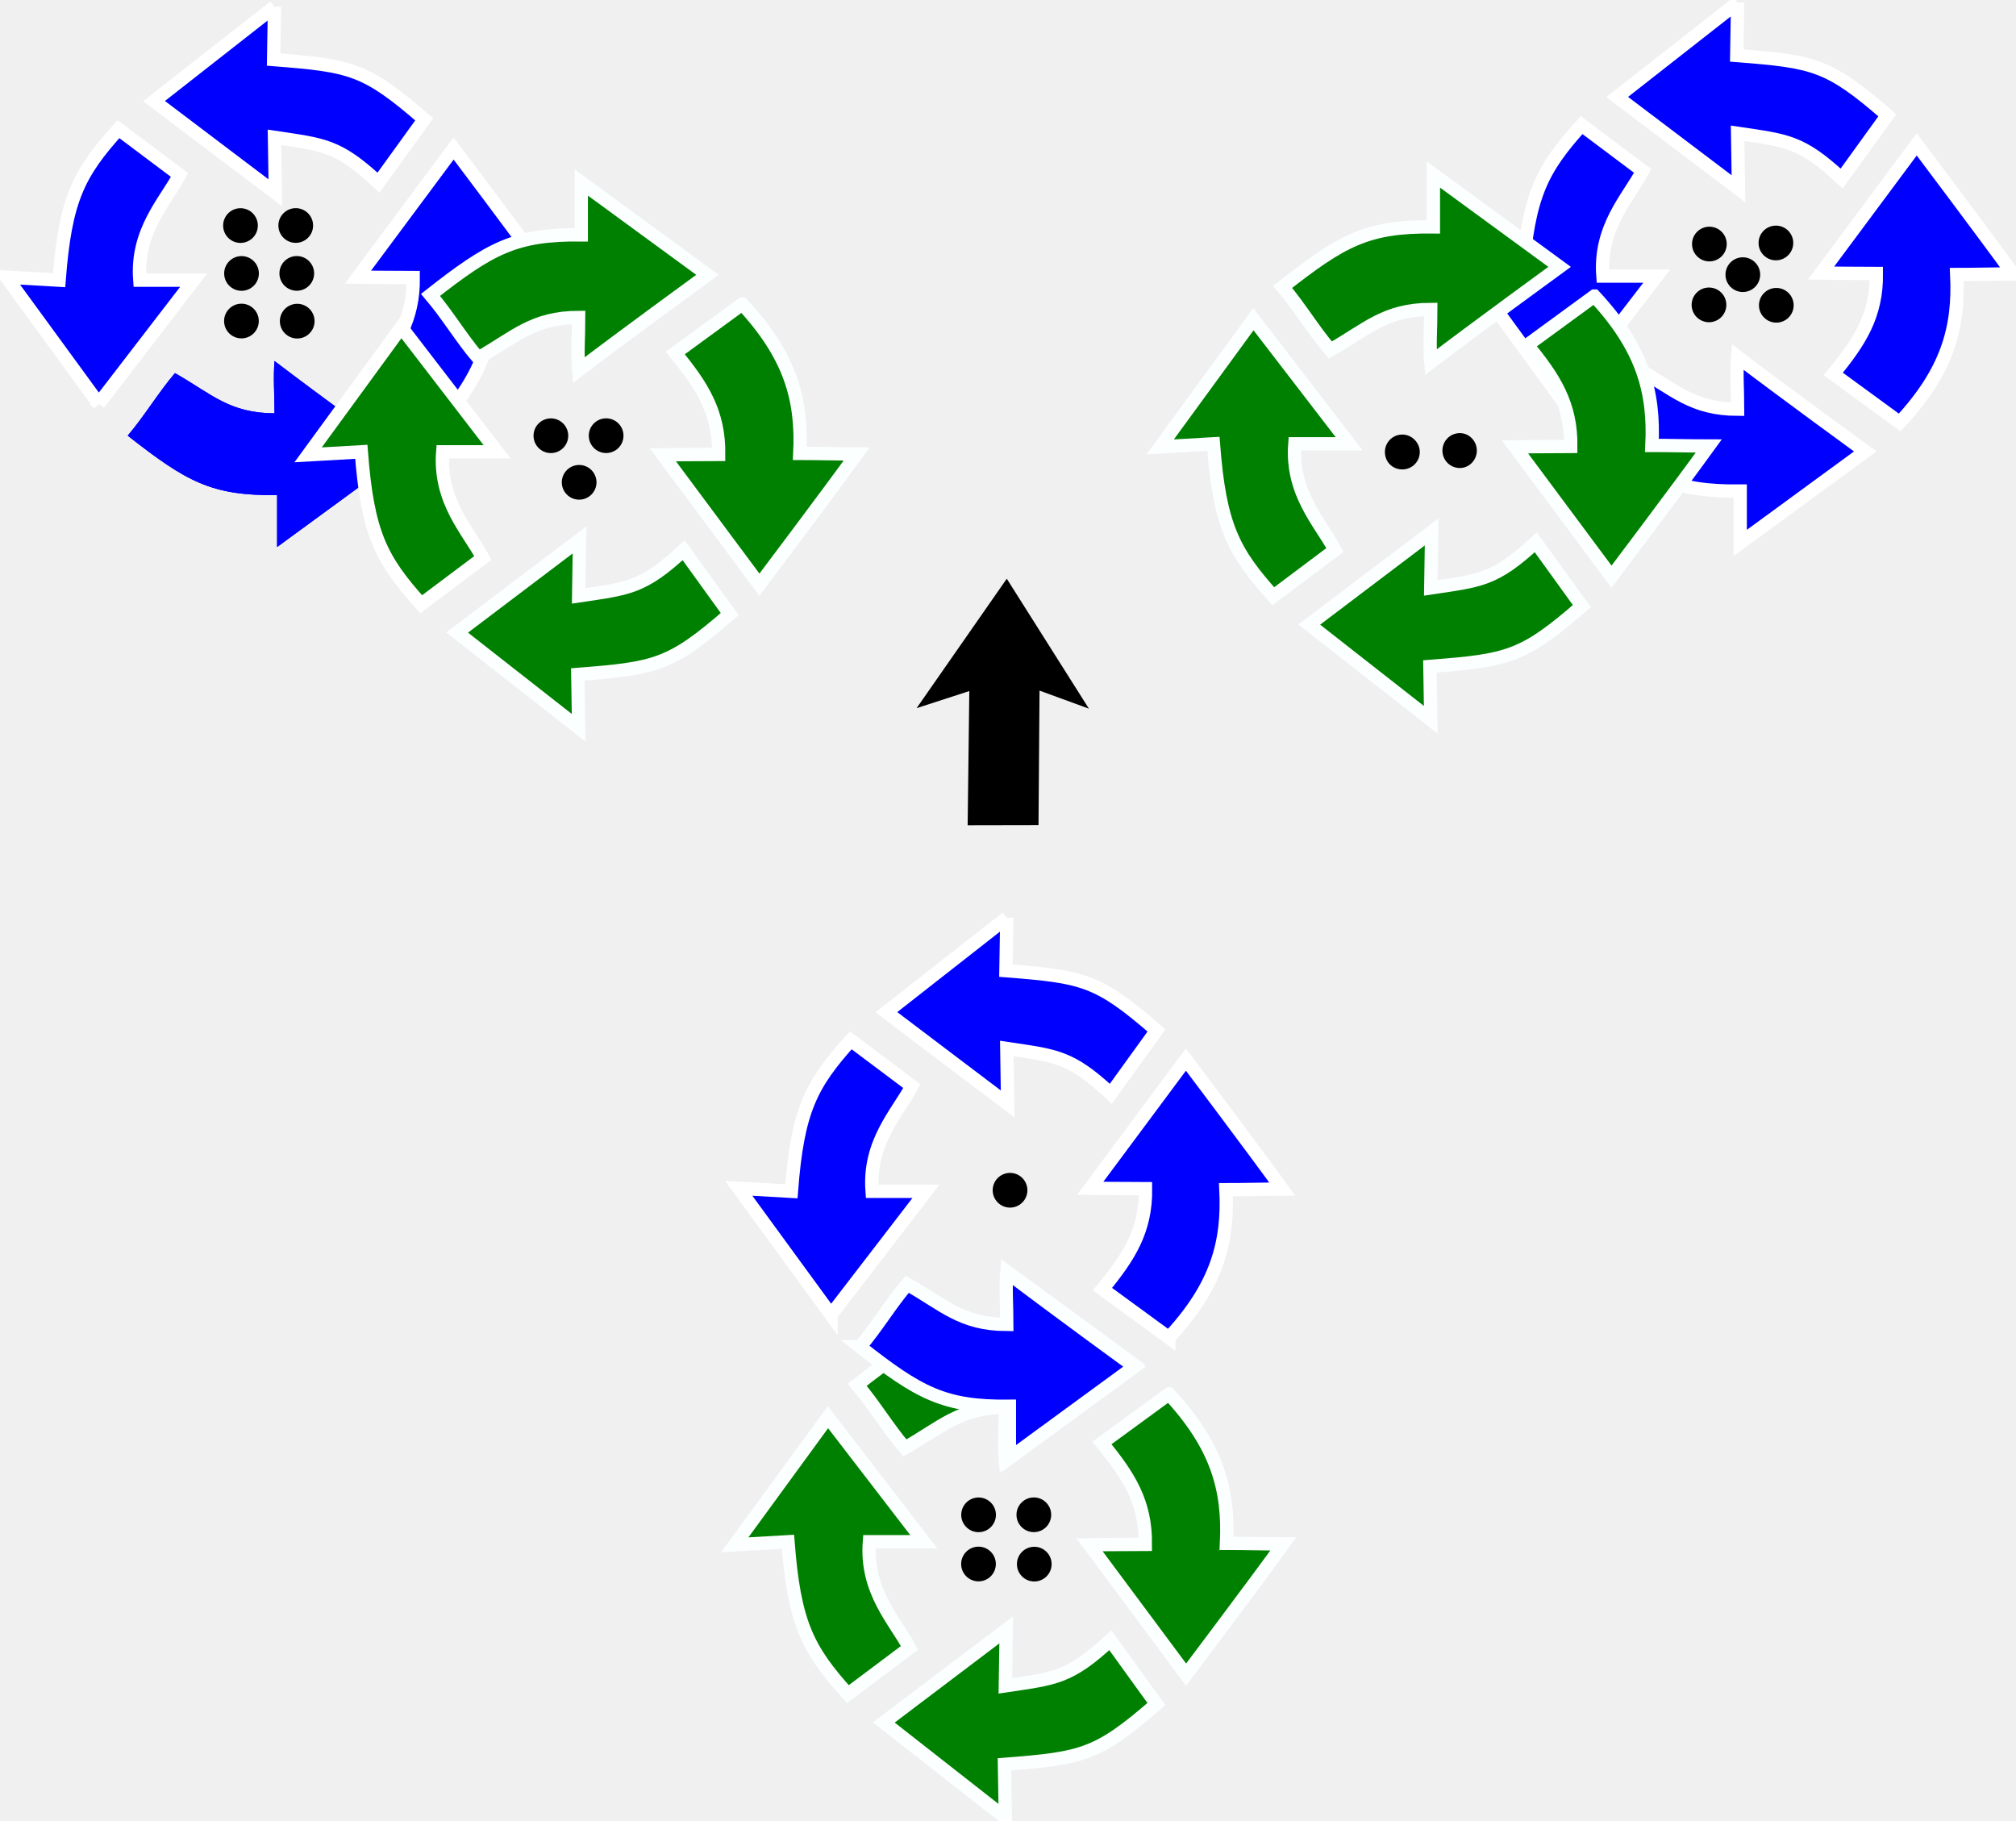
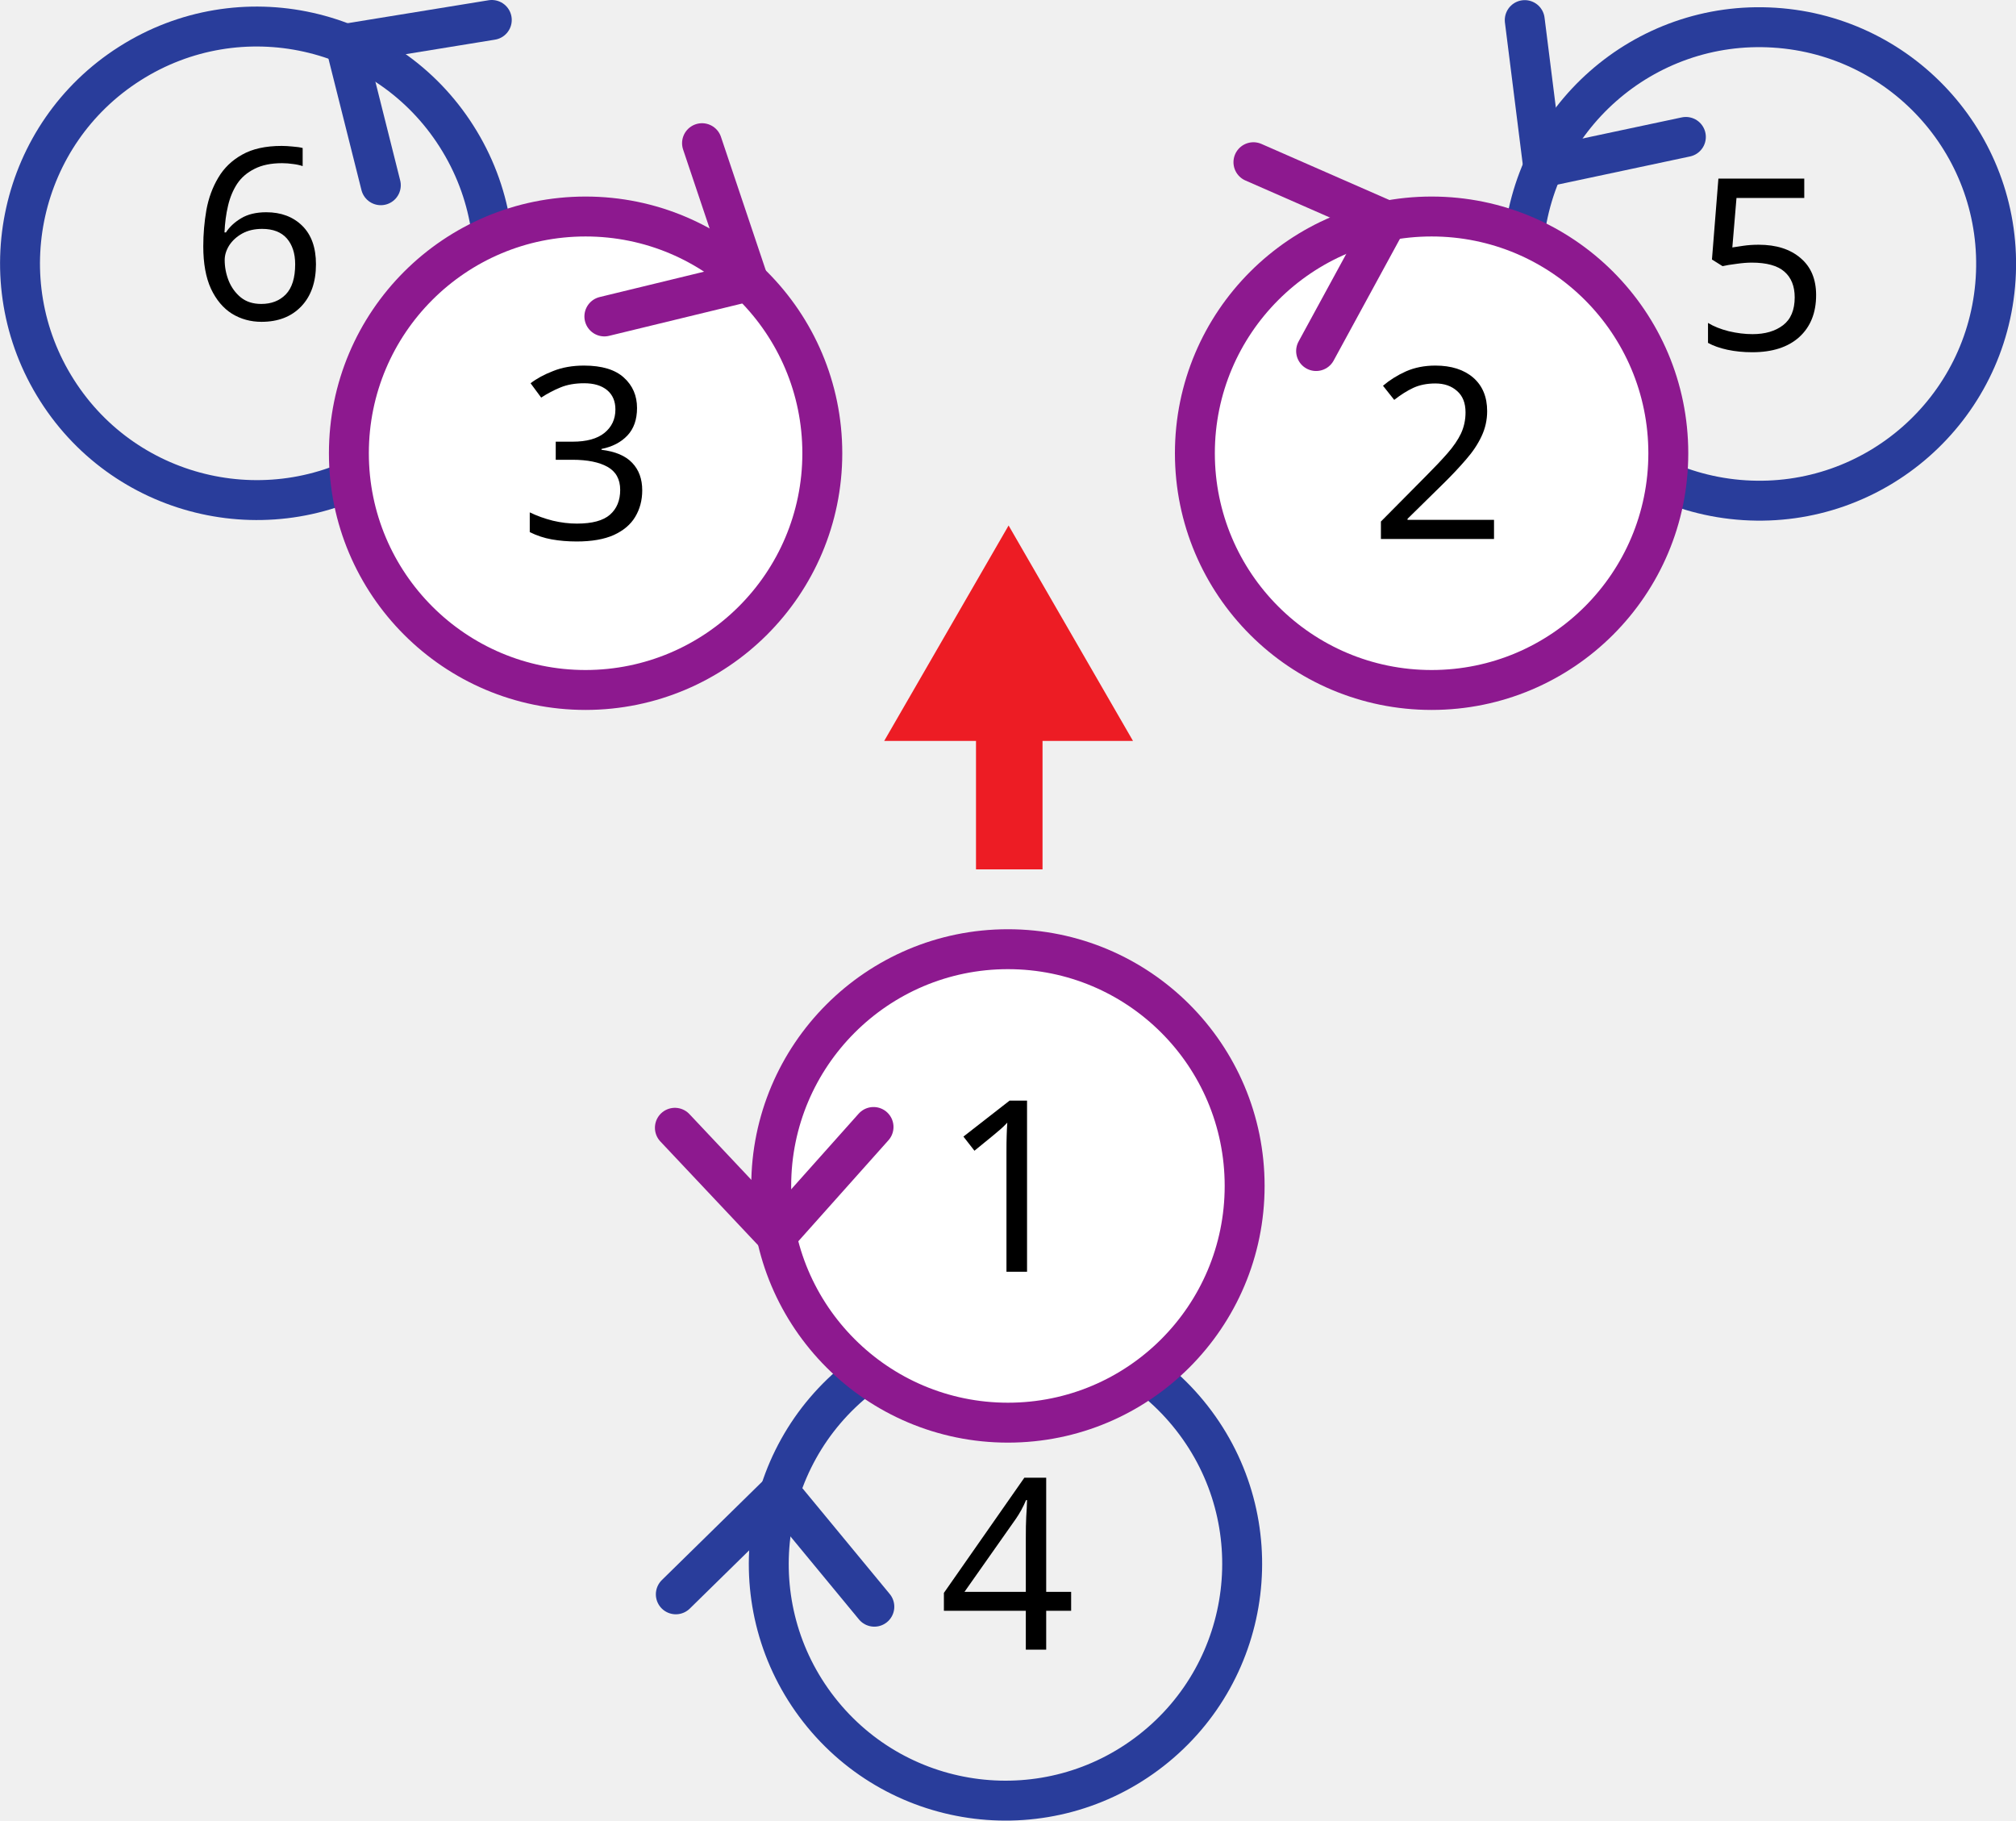
- <svg xmlns="http://www.w3.org/2000/svg" version="1.1" id="Y6-mix" x="0px" y="0px" width="151.51px" height="136.81px" viewBox="5.05 13.08 151.51 136.81" xml:space="preserve">
-   <defs id="defs45" />
-   <path style="fill:#008000;fill-opacity:1;stroke:#fbffff;stroke-width:1;stroke-opacity:1;stroke-miterlimit:4;stroke-dasharray:none" d="m 69.47,117.148 c 4.469,-3.508 6.36,-4.568 11.331,-4.513 0,-1.311 0,-3.934 0,-3.934 l 9.485,6.939 c 0,0 -6.556,4.775 -9.681,7.168 -0.109,-1.322 0,-2.502 0,-3.967 -3.442,0.011 -4.775,1.475 -7.551,3.049 -1.3,-1.53 -2.284,-3.213 -3.584,-4.742 z" id="path3098" />
-   <path d="m 69.681,114.287 c 4.429,3.476 6.302,4.526 11.229,4.472 0,1.299 0,3.898 0,3.898 l 9.399,-6.876 c 0,0 -6.497,-4.732 -9.593,-7.103 -0.108,1.31 0,2.48 0,3.931 -3.411,-0.011 -4.732,-1.462 -7.482,-3.021 -1.289,1.516 -2.263,3.183 -3.552,4.699 z" id="path3142" style="fill:#0000ff;fill-opacity:1;stroke:#fbffff;stroke-width:1;stroke-opacity:1;stroke-miterlimit:4;stroke-dasharray:none" />
-   <path d="m 25.679,13.583 -9.052,7.092 c 3.043,2.296 6.074,4.602 9.117,6.897 0,0 -0.043,-2.783 -0.065,-4.169 3.671,0.552 4.753,0.552 7.818,3.4 1.148,-1.581 2.285,-3.173 3.432,-4.753 -4.418,-3.844 -5.522,-4.039 -11.315,-4.494 0.022,-1.321 0.065,-3.974 0.065,-3.974 z" id="path3128-5-0" style="fill:#0000ff;fill-opacity:1;stroke:#ffffff;stroke-width:1;stroke-opacity:1;stroke-miterlimit:4;stroke-dasharray:none" />
-   <path d="m 12.469,43.413 7.136,-9.279 c 0,0 -2.696,0 -4.05,0 -0.282,-3.681 1.884,-5.847 2.988,-7.904 C 17.017,25.082 15.48,23.934 13.953,22.786 10.943,26.121 9.957,28.07 9.492,34.134 8.171,34.058 5.529,33.907 5.529,33.907 l 6.941,9.507 z" id="path3135-3-8" style="fill:#0000ff;fill-opacity:1;stroke:#ffffff;stroke-width:1;stroke-opacity:1;stroke-miterlimit:4;stroke-dasharray:none" />
-   <path d="m 14.646,45.817 c 4.429,3.476 6.302,4.526 11.229,4.472 0,1.299 0,3.898 0,3.898 l 9.399,-6.876 c 0,0 -6.497,-4.732 -9.593,-7.103 -0.108,1.31 0,2.48 0,3.931 -3.411,-0.011 -4.732,-1.462 -7.482,-3.021 -1.289,1.516 -2.263,3.183 -3.552,4.699 z" id="path3142-3-5" style="fill:#0000ff;fill-opacity:1;stroke:#000000;stroke-width:0.011;stroke-opacity:0" />
-   <path d="m 14.646,45.817 c 4.429,3.476 6.302,4.526 11.229,4.472 l 0,3.898 9.399,-6.876 c 0,0 -6.497,-4.732 -9.593,-7.103 -0.108,1.31 0,2.48 0,3.931 -3.411,-0.011 -4.732,-1.462 -7.482,-3.021 -1.289,1.516 -2.263,3.183 -3.552,4.699 z" id="path3144-8-1" style="fill:#0000ff;fill-opacity:1;stroke:none" />
-   <path d="m 37.861,45.135 c -1.57,-1.148 -3.422,-2.501 -4.992,-3.649 2.025,-2.458 3.27,-4.418 3.238,-7.547 -1.451,0 -4.158,-0.032 -4.158,-0.032 l 7.19,-9.669 c 0,0 4.948,6.562 7.244,9.734 -1.299,0 -2.934,0.043 -4.234,0.043 0.195,4.017 -0.704,7.266 -4.288,11.12 z" id="path3149-4-1" style="fill:#0000ff;fill-opacity:1;stroke:#ffffff;stroke-width:1;stroke-opacity:1;stroke-miterlimit:4;stroke-dasharray:none" />
-   <path d="m 135.638,13.277 -9.052,7.092 c 3.043,2.296 6.074,4.602 9.117,6.897 0,0 -0.043,-2.783 -0.065,-4.169 3.671,0.552 4.753,0.552 7.818,3.4 1.148,-1.581 2.285,-3.173 3.432,-4.753 -4.418,-3.844 -5.522,-4.039 -11.315,-4.494 0.022,-1.321 0.065,-3.974 0.065,-3.974 z" id="path3128-5" style="fill:#0000ff;fill-opacity:1;stroke:#ffffff;stroke-width:1;stroke-opacity:1;stroke-miterlimit:4;stroke-dasharray:none" />
-   <path d="m 122.428,43.107 7.136,-9.279 c 0,0 -2.696,0 -4.05,0 -0.282,-3.681 1.884,-5.847 2.988,-7.904 -1.527,-1.148 -3.064,-2.296 -4.591,-3.443 -3.01,3.335 -3.995,5.284 -4.461,11.348 -1.321,-0.076 -3.963,-0.227 -3.963,-0.227 l 6.941,9.507 z" id="path3135-3" style="fill:#0000ff;fill-opacity:1;stroke:#ffffff;stroke-width:1;stroke-opacity:1;stroke-miterlimit:4;stroke-dasharray:none" />
-   <path d="m 124.604,45.511 c 4.429,3.476 6.302,4.526 11.229,4.472 0,1.299 0,3.898 0,3.898 l 9.399,-6.876 c 0,0 -6.497,-4.732 -9.593,-7.103 -0.108,1.31 0,2.48 0,3.931 -3.411,-0.011 -4.732,-1.462 -7.482,-3.021 -1.289,1.516 -2.263,3.183 -3.552,4.699 z" id="path3142-3" style="fill:#0000ff;fill-opacity:1;stroke:#ffffff;stroke-width:1;stroke-opacity:1;stroke-miterlimit:4;stroke-dasharray:none" />
-   <path d="m 147.819,44.829 c -1.57,-1.148 -3.422,-2.501 -4.992,-3.649 2.025,-2.458 3.27,-4.418 3.238,-7.547 -1.451,0 -4.158,-0.032 -4.158,-0.032 l 7.19,-9.669 c 0,0 4.948,6.562 7.244,9.734 -1.299,0 -2.934,0.043 -4.234,0.043 0.195,4.017 -0.704,7.266 -4.288,11.12 z" id="path3149-4" style="fill:#0000ff;fill-opacity:1;stroke:#ffffff;stroke-width:1;stroke-opacity:1;stroke-miterlimit:4;stroke-dasharray:none" />
-   <path style="fill:#008000;fill-opacity:1;stroke:#fbffff;stroke-width:1;stroke-opacity:1;stroke-miterlimit:4;stroke-dasharray:none" d="m 80.605,149.678 -9.135,-7.157 c 3.071,-2.317 6.13,-4.644 9.201,-6.961 0,0 -0.044,2.808 -0.066,4.207 3.704,-0.557 4.797,-0.557 7.889,-3.431 1.158,1.595 2.306,3.202 3.464,4.797 -4.458,3.879 -5.573,4.076 -11.419,4.535 0.022,1.333 0.066,4.01 0.066,4.01 z" id="path3084" />
-   <path style="fill:#008000;fill-opacity:1;stroke:#fbffff;stroke-width:1;stroke-opacity:1;stroke-miterlimit:4;stroke-dasharray:none" d="m 67.274,119.574 7.201,9.365 c 0,0 -2.721,0 -4.087,0 -0.284,3.715 1.901,5.901 3.016,7.977 -1.541,1.158 -3.092,2.317 -4.633,3.475 -3.038,-3.366 -4.032,-5.332 -4.502,-11.452 -1.333,0.076 -3.999,0.229 -3.999,0.229 l 7.004,-9.594 z" id="path3091-9" />
-   <path style="fill:#008000;fill-opacity:1;stroke:#fbffff;stroke-width:1;stroke-opacity:1;stroke-miterlimit:4;stroke-dasharray:none" d="m 92.898,117.836 c -1.584,1.158 -3.453,2.524 -5.037,3.682 2.043,2.48 3.3,4.458 3.267,7.616 -1.464,0 -4.196,0.033 -4.196,0.033 l 7.256,9.758 c 0,0 4.994,-6.622 7.31,-9.823 -1.311,0 -2.961,-0.044 -4.272,-0.044 0.197,-4.054 -0.71,-7.332 -4.327,-11.222 z" id="path3105" />
-   <path transform="translate(14.43977,60.7391)" style="fill:#000000;fill-opacity:1;stroke-width:1;stroke-miterlimit:4;stroke-dasharray:none;stroke:none;stroke-opacity:1" id="path4033-9-4-2" d="m 65.458,66.177 a 1.304,1.304 0 1 1 -2.608,0 1.304,1.304 0 1 1 2.608,0 z" />
-   <path transform="translate(18.59258,60.73546)" style="fill:#000000;fill-opacity:1;stroke-width:1;stroke-miterlimit:4;stroke-dasharray:none;stroke:none;stroke-opacity:1" id="path4033-9-3-3" d="m 65.458,66.177 a 1.304,1.304 0 1 1 -2.608,0 1.304,1.304 0 1 1 2.608,0 z" />
-   <path transform="translate(14.4337,64.43478)" style="fill:#000000;fill-opacity:1;stroke-width:1;stroke-miterlimit:4;stroke-dasharray:none;stroke:none;stroke-opacity:1" id="path4033-9-1-3" d="m 65.458,66.177 a 1.304,1.304 0 1 1 -2.608,0 1.304,1.304 0 1 1 2.608,0 z" />
-   <path transform="translate(18.62544,64.44325)" style="fill:#000000;fill-opacity:1;stroke-width:1;stroke-miterlimit:4;stroke-dasharray:none;stroke:none;stroke-opacity:1" id="path4033-9-1-3-3" d="m 65.458,66.177 a 1.304,1.304 0 1 1 -2.608,0 1.304,1.304 0 1 1 2.608,0 z" />
-   <path style="fill:#000000;fill-opacity:1;stroke:none" d="m 80.713,56.569 -6.777,9.727 3.961,-1.285 -0.125,10.086 5.326,-0.01 0.076,-10.109 3.712,1.356 z" id="path3263" />
-   <path d="m 80.715,82.052 -9.052,7.092 c 3.043,2.296 6.074,4.602 9.117,6.897 0,0 -0.043,-2.783 -0.065,-4.169 3.671,0.552 4.753,0.552 7.818,3.4 1.148,-1.581 2.285,-3.173 3.432,-4.753 -4.418,-3.844 -5.522,-4.039 -11.315,-4.494 0.022,-1.321 0.065,-3.974 0.065,-3.974 z" id="path3128" style="fill:#0000ff;fill-opacity:1;stroke:#ffffff;stroke-width:1;stroke-opacity:1;stroke-miterlimit:4;stroke-dasharray:none" />
-   <path d="m 67.505,111.883 7.136,-9.279 c 0,0 -2.696,0 -4.05,0 -0.282,-3.681 1.884,-5.847 2.988,-7.904 -1.527,-1.148 -3.064,-2.296 -4.591,-3.443 -3.01,3.335 -3.995,5.284 -4.461,11.348 -1.321,-0.076 -3.963,-0.227 -3.963,-0.227 l 6.941,9.507 z" id="path3135" style="fill:#0000ff;fill-opacity:1;stroke:#ffffff;stroke-width:1;stroke-opacity:1;stroke-miterlimit:4;stroke-dasharray:none" />
-   <path d="m 92.896,113.604 c -1.57,-1.148 -3.422,-2.501 -4.992,-3.649 2.025,-2.458 3.27,-4.418 3.238,-7.547 -1.451,0 -4.158,-0.033 -4.158,-0.033 l 7.19,-9.669 c 0,0 4.948,6.562 7.244,9.734 -1.299,0 -2.934,0.043 -4.234,0.043 0.195,4.017 -0.704,7.266 -4.288,11.12 z" id="path3149" style="fill:#0000ff;fill-opacity:1;stroke:#ffffff;stroke-width:1;stroke-opacity:1;stroke-miterlimit:4;stroke-dasharray:none" />
-   <path style="fill:#000000;fill-opacity:1" id="path4033" d="m 65.458,66.177 a 1.304,1.304 0 1 1 -2.608,0 1.304,1.304 0 1 1 2.608,0 z" transform="translate(16.80452,36.34736)" />
-   <path style="fill:#008000;fill-opacity:1;stroke:#fbffff;stroke-width:1;stroke-opacity:1;stroke-miterlimit:4;stroke-dasharray:none" d="m 112.578,67.171 -9.135,-7.157 c 3.071,-2.317 6.13,-4.644 9.201,-6.961 0,0 -0.044,2.808 -0.066,4.207 3.704,-0.557 4.797,-0.557 7.889,-3.431 1.158,1.595 2.306,3.202 3.464,4.797 -4.458,3.879 -5.573,4.076 -11.419,4.535 0.022,1.333 0.066,4.01 0.066,4.01 z" id="path3084-4" />
-   <path style="fill:#008000;fill-opacity:1;stroke:#fbffff;stroke-width:1;stroke-opacity:1;stroke-miterlimit:4;stroke-dasharray:none" d="m 99.247,37.067 7.201,9.365 c 0,0 -2.721,0 -4.087,0 -0.284,3.715 1.901,5.901 3.016,7.977 -1.541,1.158 -3.092,2.317 -4.633,3.475 -3.038,-3.366 -4.032,-5.332 -4.502,-11.452 -1.333,0.076 -3.999,0.229 -3.999,0.229 l 7.004,-9.594 z" id="path3091-9-4" />
-   <path style="fill:#008000;fill-opacity:1;stroke:#fbffff;stroke-width:1;stroke-opacity:1;stroke-miterlimit:4;stroke-dasharray:none" d="m 101.444,34.641 c 4.469,-3.508 6.36,-4.568 11.331,-4.513 0,-1.311 0,-3.934 0,-3.934 l 9.485,6.939 c 0,0 -6.556,4.775 -9.681,7.168 -0.109,-1.322 0,-2.502 0,-3.967 -3.442,0.011 -4.775,1.475 -7.551,3.049 -1.3,-1.53 -2.284,-3.213 -3.584,-4.742 z" id="path3098-7" />
-   <path style="fill:#008000;fill-opacity:1;stroke:#fbffff;stroke-width:1;stroke-opacity:1;stroke-miterlimit:4;stroke-dasharray:none" d="m 124.871,35.33 c -1.584,1.158 -3.453,2.524 -5.037,3.682 2.043,2.48 3.3,4.458 3.267,7.616 -1.464,0 -4.196,0.033 -4.196,0.033 l 7.256,9.758 c 0,0 4.994,-6.622 7.31,-9.823 -1.311,0 -2.961,-0.044 -4.272,-0.044 0.197,-4.054 -0.71,-7.332 -4.327,-11.222 z" id="path3105-2" />
-   <path style="fill:#008000;fill-opacity:1;stroke:#fbffff;stroke-width:1;stroke-opacity:1;stroke-miterlimit:4;stroke-dasharray:none" d="m 48.539,67.771 -9.135,-7.157 c 3.071,-2.317 6.13,-4.644 9.201,-6.961 0,0 -0.044,2.808 -0.066,4.207 3.704,-0.557 4.797,-0.557 7.889,-3.431 1.158,1.595 2.306,3.202 3.464,4.797 -4.458,3.879 -5.573,4.076 -11.419,4.535 0.022,1.333 0.066,4.01 0.066,4.01 z" id="path3084-4-9" />
-   <path style="fill:#008000;fill-opacity:1;stroke:#ffffff;stroke-width:1;stroke-opacity:1;stroke-miterlimit:4;stroke-dasharray:none" d="m 35.208,37.667 7.201,9.365 c 0,0 -2.721,0 -4.087,0 -0.284,3.715 1.901,5.901 3.016,7.977 -1.541,1.158 -3.092,2.317 -4.633,3.475 -3.038,-3.366 -4.032,-5.332 -4.502,-11.452 -1.333,0.076 -3.999,0.229 -3.999,0.229 l 7.004,-9.594 z" id="path3091-9-4-2" />
-   <path style="fill:#008000;fill-opacity:1;stroke:#fbffff;stroke-width:1;stroke-opacity:1;stroke-miterlimit:4;stroke-dasharray:none" d="m 37.404,35.241 c 4.469,-3.508 6.36,-4.568 11.331,-4.513 0,-1.311 0,-3.934 0,-3.934 l 9.485,6.939 c 0,0 -6.556,4.775 -9.681,7.168 -0.109,-1.322 0,-2.502 0,-3.967 -3.442,0.011 -4.775,1.475 -7.551,3.049 -1.3,-1.53 -2.284,-3.213 -3.584,-4.742 z" id="path3098-7-1" />
-   <path style="fill:#008000;fill-opacity:1;stroke:#fbffff;stroke-width:1;stroke-opacity:1;stroke-miterlimit:4;stroke-dasharray:none" d="m 60.832,35.929 c -1.584,1.158 -3.453,2.524 -5.037,3.682 2.043,2.48 3.3,4.458 3.267,7.616 -1.464,0 -4.196,0.033 -4.196,0.033 l 7.256,9.758 c 0,0 4.994,-6.622 7.31,-9.823 -1.311,0 -2.961,-0.044 -4.272,-0.044 0.197,-4.054 -0.71,-7.332 -4.327,-11.222 z" id="path3105-2-5" />
-   <path style="fill:#000000;fill-opacity:1;fill-rule:nonzero;stroke:none" d="m 111.752,47.046 c 0,0.744 -0.602,1.311 -1.311,1.311 -0.744,0 -1.311,-0.567 -1.311,-1.311 0,-0.709 0.567,-1.311 1.311,-1.311 0.709,0 1.311,0.602 1.311,1.311 z" id="path3231" />
-   <path style="fill:#000000;fill-opacity:1;fill-rule:nonzero;stroke:none" d="m 116.04,46.939 c 0,0.709 -0.567,1.311 -1.276,1.311 -0.744,0 -1.311,-0.602 -1.311,-1.311 0,-0.709 0.567,-1.311 1.311,-1.311 0.709,0 1.276,0.602 1.276,1.311 z" id="path3233" />
-   <path transform="translate(-17.70312,-20.35263)" style="fill:#000000;fill-opacity:1" id="path4033-9-4" d="m 65.458,66.177 a 1.304,1.304 0 1 1 -2.608,0 1.304,1.304 0 1 1 2.608,0 z" />
-   <path transform="translate(-13.55032,-20.35627)" style="fill:#000000;fill-opacity:1" id="path4033-9-3" d="m 65.458,66.177 a 1.304,1.304 0 1 1 -2.608,0 1.304,1.304 0 1 1 2.608,0 z" />
-   <path transform="translate(-15.5788,-16.85254)" style="fill:#000000;fill-opacity:1" id="path4033-9-1" d="m 65.458,66.177 a 1.304,1.304 0 1 1 -2.608,0 1.304,1.304 0 1 1 2.608,0 z" />
-   <path transform="translate(-40.95248,-32.54788)" style="fill:#000000;fill-opacity:1" id="path4033-9-4-2-9-8" d="m 65.458,66.177 a 1.304,1.304 0 1 1 -2.608,0 1.304,1.304 0 1 1 2.608,0 z" />
-   <path transform="translate(-36.79968,-32.55152)" style="fill:#000000;fill-opacity:1" id="path4033-9-3-3-5-6" d="m 65.458,66.177 a 1.304,1.304 0 1 1 -2.608,0 1.304,1.304 0 1 1 2.608,0 z" />
-   <path transform="translate(-40.95855,-28.97168)" style="fill:#000000;fill-opacity:1" id="path4033-9-1-3-4-5" d="m 65.458,66.177 a 1.304,1.304 0 1 1 -2.608,0 1.304,1.304 0 1 1 2.608,0 z" />
-   <path transform="translate(-36.76681,-28.9632)" style="fill:#000000;fill-opacity:1" id="path4033-9-1-3-3-3-0" d="m 65.458,66.177 a 1.304,1.304 0 1 1 -2.608,0 1.304,1.304 0 1 1 2.608,0 z" />
-   <path transform="translate(-41.03063,-36.14695)" style="fill:#000000;fill-opacity:1" id="path4033-9-4-2-9-8-2" d="m 65.458,66.177 a 1.304,1.304 0 1 1 -2.608,0 1.304,1.304 0 1 1 2.608,0 z" />
-   <path transform="translate(-36.87783,-36.15059)" style="fill:#000000;fill-opacity:1" id="path4033-9-3-3-5-6-8" d="m 65.458,66.177 a 1.304,1.304 0 1 1 -2.608,0 1.304,1.304 0 1 1 2.608,0 z" />
-   <path transform="translate(69.36238,-34.75758)" style="fill:#000000;fill-opacity:1" id="path4033-9-4-2-7" d="m 65.458,66.177 a 1.304,1.304 0 1 1 -2.608,0 1.304,1.304 0 1 1 2.608,0 z" />
-   <path transform="translate(74.36256,-34.83845)" style="fill:#000000;fill-opacity:1" id="path4033-9-3-3-9" d="m 65.458,66.177 a 1.304,1.304 0 1 1 -2.608,0 1.304,1.304 0 1 1 2.608,0 z" />
-   <path transform="translate(69.33251,-30.18637)" style="fill:#000000;fill-opacity:1" id="path4033-9-1-3-31" d="m 65.458,66.177 a 1.304,1.304 0 1 1 -2.608,0 1.304,1.304 0 1 1 2.608,0 z" />
-   <path transform="translate(74.39242,-30.15528)" style="fill:#000000;fill-opacity:1" id="path4033-9-1-3-3-9" d="m 65.458,66.177 a 1.304,1.304 0 1 1 -2.608,0 1.304,1.304 0 1 1 2.608,0 z" />
-   <path style="fill:#000000;fill-opacity:1" id="path4033-1" d="m 65.458,66.177 a 1.304,1.304 0 1 1 -2.608,0 1.304,1.304 0 1 1 2.608,0 z" transform="translate(71.87634,-32.45719)" />
+ <svg xmlns="http://www.w3.org/2000/svg" version="1.1" baseProfile="basic" id="Y6-mix" x="0px" y="0px" width="151.51px" height="136.81px" viewBox="5.05 13.08 151.51 136.81" xml:space="preserve">
+   <g id="M4">
+     <path id="path5606" style="fill:none;stroke:#293D9B;stroke-width:3;stroke-linecap:round;stroke-miterlimit:10;" d="M94.63,119.65c6.05,7.74,4.68,18.92-3.06,24.97c-7.74,6.05-18.92,4.68-24.97-3.06   c-6.05-7.74-4.68-18.92,3.06-24.97C77.4,110.54,88.58,111.91,94.63,119.65z" />
+     <path id="path5610" style="fill:none;stroke:#293D9B;stroke-width:3;stroke-linecap:round;stroke-miterlimit:10;" d="M63.66,125.22l-7.82,7.67" />
+     <path id="path5614" style="fill:none;stroke:#293D9B;stroke-width:3;stroke-linecap:round;stroke-miterlimit:10;" d="M63.66,125.22l7.1,8.6" />
+     <text transform="matrix(1 0 0 1 75.6128 137.0476)" style="font-family:'ArialMT'; font-size:18;">4</text>
+   </g>
+   <g id="M6">
+     <path id="path5618" style="fill:none;stroke:#293D9B;stroke-width:3;stroke-linecap:round;stroke-miterlimit:10;" d="M33.9,47.88c8.29-5.27,10.74-16.27,5.46-24.56c-5.27-8.29-16.27-10.74-24.56-5.46   C6.51,23.13,4.06,34.13,9.34,42.42C14.61,50.71,25.61,53.15,33.9,47.88z" />
+     <path id="path5622" style="fill:none;stroke:#293D9B;stroke-width:3;stroke-linecap:round;stroke-miterlimit:10;" d="M31,16.37L33.67,27" />
+     <path id="path5626" style="fill:none;stroke:#293D9B;stroke-width:3;stroke-linecap:round;stroke-miterlimit:10;" d="M31,16.37l11.01-1.79" />
+     <text transform="matrix(1 0 0 1 19.3428 37.0769)" style="font-family:'ArialMT'; font-size:18;">6</text>
+   </g>
+   <g id="M5">
+     <path id="path5630" style="fill:none;stroke:#293D9B;stroke-width:3;stroke-linecap:round;stroke-miterlimit:10;" d="M119.52,31.79c-0.62,9.81,6.83,18.26,16.63,18.88c9.81,0.62,18.26-6.83,18.88-16.63   c0.62-9.81-6.83-18.26-16.63-18.88C128.6,14.53,120.15,21.98,119.52,31.79z" />
+     <path id="path5634" style="fill:none;stroke:#293D9B;stroke-width:3;stroke-linecap:round;stroke-miterlimit:10;" d="M121.03,25.65l10.72-2.28" />
+     <path id="path5638" style="fill:none;stroke:#293D9B;stroke-width:3;stroke-linecap:round;stroke-miterlimit:10;" d="M121.03,25.65l-1.39-11.06" />
+     <text transform="matrix(1 0 0 1 132.2725 39.3621)" style="font-family:'ArialMT'; font-size:18;">5</text>
+   </g>
+   <g id="M3">
+     <path id="path5642_1_" style="fill:#FFFFFF;" d="M49.06,64.93c-9.83,0-17.79-7.97-17.79-17.79c0-9.83,7.96-17.79,17.79-17.79   c9.82,0,17.79,7.96,17.79,17.79C66.85,56.96,58.88,64.92,49.06,64.93z" />
+     <path id="path5642" style="fill:none;stroke:#8D198F;stroke-width:3;stroke-linecap:round;stroke-miterlimit:10;" d="M49.06,64.93c-9.83,0-17.79-7.97-17.79-17.79c0-9.83,7.96-17.79,17.79-17.79   c9.82,0,17.79,7.96,17.79,17.79C66.85,56.96,58.88,64.92,49.06,64.93z" />
+     <path id="path5646" style="fill:none;stroke:#8D198F;stroke-width:3;stroke-linecap:round;stroke-miterlimit:10;" d="M61.3,34.23l-3.49-10.39" />
+     <path id="path5650" style="fill:none;stroke:#8D198F;stroke-width:3;stroke-linecap:round;stroke-miterlimit:10;" d="M61.3,34.23l-10.83,2.63" />
+     <text transform="matrix(1 0 0 1 44.0503 53.5837)" style="font-family:'ArialMT'; font-size:18;">3</text>
+   </g>
+   <g id="M2">
+     <path id="path5654_1_" style="fill:#FFFFFF;" d="M94.85,47.14c0-9.82,7.97-17.79,17.79-17.79c9.83,0,17.79,7.97,17.79,17.79   c0,9.83-7.97,17.79-17.79,17.79S94.85,56.97,94.85,47.14z" />
+     <path id="path5654" style="fill:none;stroke:#8D198F;stroke-width:3;stroke-linecap:round;stroke-miterlimit:10;" d="M94.85,47.14c0-9.82,7.97-17.79,17.79-17.79c9.83,0,17.79,7.97,17.79,17.79   c0,9.83-7.97,17.79-17.79,17.79S94.85,56.97,94.85,47.14z" />
+     <path id="path5658" style="fill:none;stroke:#8D198F;stroke-width:3;stroke-linecap:round;stroke-miterlimit:10;" d="M109.29,29.67l-10.04-4.4" />
+     <path id="path5662" style="fill:none;stroke:#8D198F;stroke-width:3;stroke-linecap:round;stroke-miterlimit:10;" d="M109.29,29.67l-5.33,9.79" />
+     <text transform="matrix(1 0 0 1 107.9717 53.5837)" style="font-family:'ArialMT'; font-size:18;">2</text>
+   </g>
+   <g id="M1">
+     <path id="path5666_1_" style="fill:#FFFFFF;" d="M63.01,102.2c0,9.82,7.97,17.79,17.79,17.79c9.83,0,17.79-7.97,17.79-17.79   c0-9.83-7.96-17.79-17.79-17.79C70.98,84.41,63.01,92.38,63.01,102.2z" />
+     <path id="path5666" style="fill:none;stroke:#8D198F;stroke-width:3;stroke-linecap:round;stroke-miterlimit:10;" d="M63.01,102.2c0,9.82,7.97,17.79,17.79,17.79c9.83,0,17.79-7.97,17.79-17.79   c0-9.83-7.96-17.79-17.79-17.79C70.98,84.41,63.01,92.38,63.01,102.2z" />
+     <path id="path5670" style="fill:none;stroke:#8D198F;stroke-width:3;stroke-linecap:round;stroke-miterlimit:10;" d="M63.41,105.94l7.29-8.17" />
+     <path id="path5674" style="fill:none;stroke:#8D198F;stroke-width:3;stroke-linecap:round;stroke-miterlimit:10;" d="M63.41,105.94l-7.64-8.11" />
+     <text transform="matrix(1 0 0 1 75.8457 108.6482)" style="font-family:'ArialMT'; font-size:18;">1</text>
+   </g>
+   <polygon id="Front_Arrow" style="fill:#ED1C24;" points="90.2,68.76 80.85,52.57 71.5,68.76 78.4,68.76 78.4,78.41 83.4,78.41 83.4,68.76   " />
</svg>
